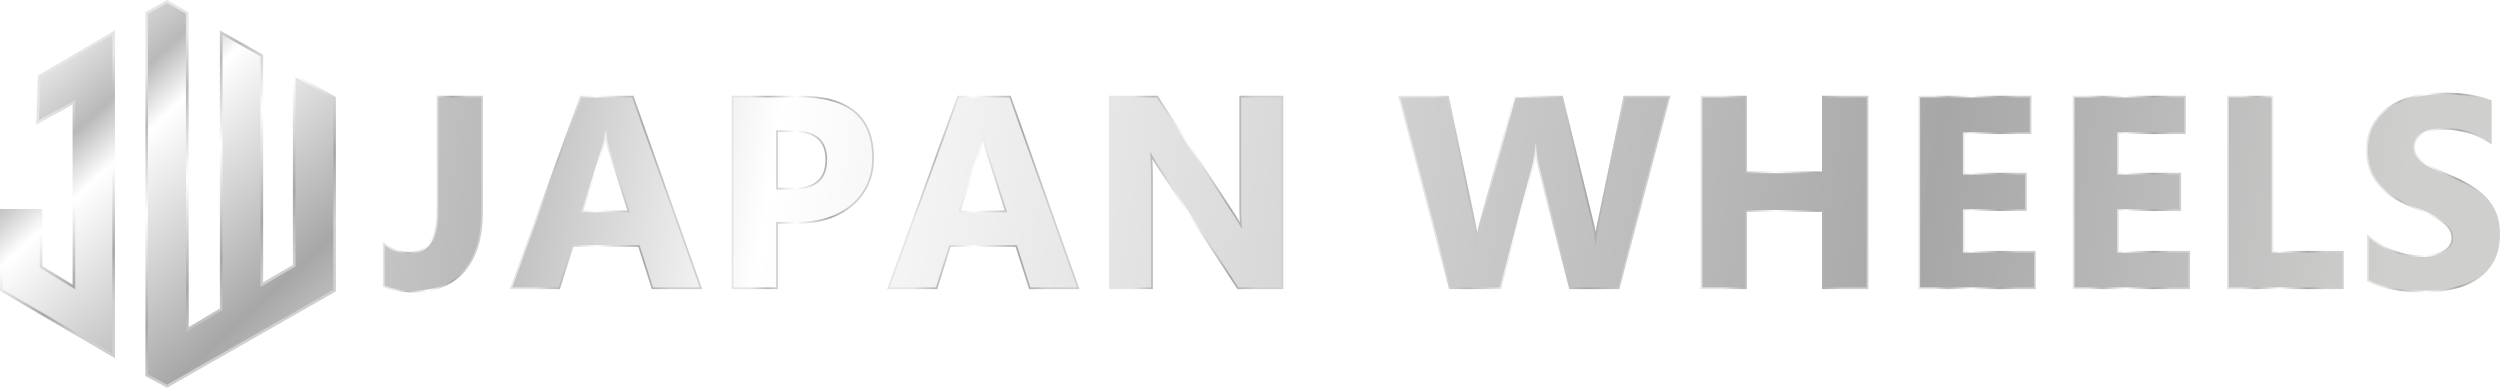
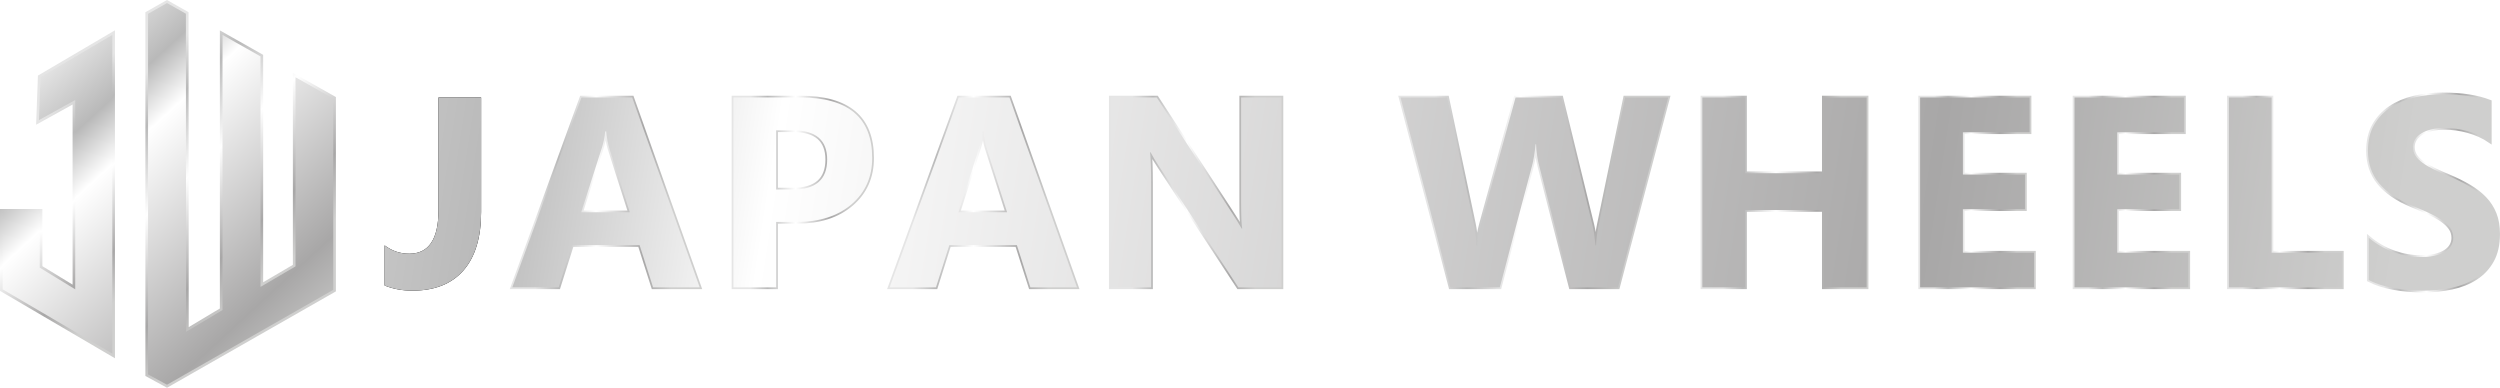
<svg xmlns="http://www.w3.org/2000/svg" version="1.1" id="Layer_1" x="0px" y="0px" viewBox="0 0 2833.22 439.43" style="enable-background:new 0 0 2833.22 439.43;" xml:space="preserve">
  <style type="text/css">
	.st0{fill:none;stroke:url(#SVGID_1_);stroke-width:4;stroke-miterlimit:10;}
	.st1{fill:none;stroke:url(#SVGID_00000148645438081372967380000000541914190006109086_);stroke-width:4;stroke-miterlimit:10;}
	.st2{fill:none;stroke:url(#SVGID_00000136411718623426394950000005036973091737929381_);stroke-width:4;stroke-miterlimit:10;}
	.st3{fill:none;stroke:url(#SVGID_00000071560730928927465040000015996666127432200085_);stroke-width:4;stroke-miterlimit:10;}
	.st4{fill:none;stroke:url(#SVGID_00000165914527800571986170000002375123288213078912_);stroke-width:4;stroke-miterlimit:10;}
	.st5{fill:none;stroke:url(#SVGID_00000137824814046259579730000014306689029196003510_);stroke-width:4;stroke-miterlimit:10;}
	.st6{fill:none;stroke:url(#SVGID_00000093149485251957924120000017783013049736775333_);stroke-width:4;stroke-miterlimit:10;}
	.st7{fill:none;stroke:url(#SVGID_00000129889502538300410060000011902659657702844600_);stroke-width:4;stroke-miterlimit:10;}
	.st8{fill:none;stroke:url(#SVGID_00000181068480331956836040000009734439213464844418_);stroke-width:4;stroke-miterlimit:10;}
	.st9{fill:none;stroke:url(#SVGID_00000147935790491422429160000007849290853217724605_);stroke-width:4;stroke-miterlimit:10;}
	.st10{fill:none;stroke:url(#SVGID_00000134968516050687194010000018225225610700408481_);stroke-width:4;stroke-miterlimit:10;}
	.st11{fill:url(#SVGID_00000067950951183907850050000007680379396889898419_);}
	.st12{fill:url(#SVGID_00000111172715590492124370000008392001401812006072_);}
	.st13{fill:url(#SVGID_00000147934090035872741870000015549867215325344425_);}
	.st14{fill:url(#SVGID_00000072975116758324281570000002258394561365209518_);}
	.st15{fill:url(#SVGID_00000180329912102092312250000009356270911203042453_);}
	.st16{fill:url(#SVGID_00000138553821605995895810000004554461366105321616_);}
	.st17{fill:url(#SVGID_00000057129187611723089180000011426083893228956566_);}
	.st18{fill:url(#SVGID_00000120541379813613077000000010914018875395354259_);}
	.st19{fill:url(#SVGID_00000043415157413632987500000013450951402915596212_);}
	.st20{fill:url(#SVGID_00000156559519775174751210000003695876370441360274_);}
	.st21{fill:url(#SVGID_00000142857875602463340620000010664545717454595457_);}
	.st22{fill:none;stroke:url(#SVGID_00000116210593987118440840000006085656109931313808_);stroke-width:6;stroke-miterlimit:10;}
	.st23{fill:none;stroke:url(#SVGID_00000035495004133895843720000002830891632315210656_);stroke-width:6;stroke-miterlimit:10;}
	.st24{fill:url(#SVGID_00000112618484057350922490000015117552431688226463_);}
	.st25{fill:url(#SVGID_00000096740736046864695660000003847946253327489430_);}
</style>
  <g>
    <g>
      <g>
        <linearGradient id="SVGID_1_" gradientUnits="userSpaceOnUse" x1="433.866" y1="219.943" x2="547.254" y2="219.943">
          <stop offset="0.134" style="stop-color:#E5E5E5" />
          <stop offset="0.253" style="stop-color:#B9B9B9" />
          <stop offset="0.449" style="stop-color:#FFFFFF" />
          <stop offset="0.694" style="stop-color:#A8A7A7" />
          <stop offset="0.839" style="stop-color:#CFCFCE" />
        </linearGradient>
-         <path class="st0" d="M545.25,240.27c0,28.81-6.68,50.87-20.03,66.17c-13.35,15.31-32.69,22.96-58,22.96     c-11.3,0-21.76-1.95-31.36-5.85v-45.47c8.3,6.3,17.61,9.45,27.91,9.45c22.11,0,33.16-16.4,33.16-49.22V110.48h48.32V240.27z" />
+         <path className="st0" d="M545.25,240.27c0,28.81-6.68,50.87-20.03,66.17c-13.35,15.31-32.69,22.96-58,22.96     c-11.3,0-21.76-1.95-31.36-5.85v-45.47c8.3,6.3,17.61,9.45,27.91,9.45c22.11,0,33.16-16.4,33.16-49.22V110.48h48.32V240.27z" />
        <linearGradient id="SVGID_00000150795069824963155040000002312261525676857477_" gradientUnits="userSpaceOnUse" x1="577.776" y1="218.067" x2="795.79" y2="218.067">
          <stop offset="0.134" style="stop-color:#E5E5E5" />
          <stop offset="0.253" style="stop-color:#B9B9B9" />
          <stop offset="0.449" style="stop-color:#FFFFFF" />
          <stop offset="0.694" style="stop-color:#A8A7A7" />
          <stop offset="0.839" style="stop-color:#CFCFCE" />
        </linearGradient>
        <path style="fill:none;stroke:url(#SVGID_00000150795069824963155040000002312261525676857477_);stroke-width:4;stroke-miterlimit:10;" d="     M792.96,325.65h-52.82l-15.31-47.87h-76.53l-15.16,47.87h-52.52l78.33-215.17h57.47L792.96,325.65z M713.73,240.57l-23.11-72.32     c-1.7-5.4-2.9-11.85-3.6-19.36h-1.2c-0.5,6.3-1.75,12.56-3.75,18.76l-23.41,72.93H713.73z" />
        <linearGradient id="SVGID_00000083051881823267287100000005828609973902227079_" gradientUnits="userSpaceOnUse" x1="829.185" y1="218.067" x2="990.439" y2="218.067">
          <stop offset="0.134" style="stop-color:#E5E5E5" />
          <stop offset="0.253" style="stop-color:#B9B9B9" />
          <stop offset="0.449" style="stop-color:#FFFFFF" />
          <stop offset="0.694" style="stop-color:#A8A7A7" />
          <stop offset="0.839" style="stop-color:#CFCFCE" />
        </linearGradient>
        <path style="fill:none;stroke:url(#SVGID_00000083051881823267287100000005828609973902227079_);stroke-width:4;stroke-miterlimit:10;" d="     M879.65,251.53v74.13h-48.47V110.48h75.93c54.22,0,81.33,22.86,81.33,68.57c0,21.61-7.78,39.09-23.33,52.44     c-15.56,13.35-36.34,20.03-62.35,20.03H879.65z M879.65,147.69v67.07h19.06c25.81,0,38.71-11.3,38.71-33.91     c0-22.11-12.9-33.16-38.71-33.16H879.65z" />
        <linearGradient id="SVGID_00000026845552514534773990000008359874544369545380_" gradientUnits="userSpaceOnUse" x1="1005.356" y1="218.067" x2="1223.37" y2="218.067">
          <stop offset="0.134" style="stop-color:#E5E5E5" />
          <stop offset="0.253" style="stop-color:#B9B9B9" />
          <stop offset="0.449" style="stop-color:#FFFFFF" />
          <stop offset="0.694" style="stop-color:#A8A7A7" />
          <stop offset="0.839" style="stop-color:#CFCFCE" />
        </linearGradient>
        <path style="fill:none;stroke:url(#SVGID_00000026845552514534773990000008359874544369545380_);stroke-width:4;stroke-miterlimit:10;" d="     M1220.54,325.65h-52.82l-15.31-47.87h-76.53l-15.16,47.87h-52.52l78.33-215.17h57.47L1220.54,325.65z M1141.31,240.57     l-23.11-72.32c-1.7-5.4-2.9-11.85-3.6-19.36h-1.2c-0.5,6.3-1.75,12.56-3.75,18.76l-23.41,72.93H1141.31z" />
        <linearGradient id="SVGID_00000140011665844012959780000005818614683380976318_" gradientUnits="userSpaceOnUse" x1="1256.765" y1="218.067" x2="1454.332" y2="218.067">
          <stop offset="0.134" style="stop-color:#E5E5E5" />
          <stop offset="0.253" style="stop-color:#B9B9B9" />
          <stop offset="0.449" style="stop-color:#FFFFFF" />
          <stop offset="0.694" style="stop-color:#A8A7A7" />
          <stop offset="0.839" style="stop-color:#CFCFCE" />
        </linearGradient>
        <path style="fill:none;stroke:url(#SVGID_00000140011665844012959780000005818614683380976318_);stroke-width:4;stroke-miterlimit:10;" d="     M1452.33,325.65h-48.92l-88.68-135.2c-5.2-7.9-8.8-13.85-10.8-17.86h-0.6c0.8,7.6,1.2,19.21,1.2,34.81v118.24h-45.77V110.48     h52.22l85.38,131c3.9,5.9,7.5,11.76,10.8,17.56h0.6c-0.8-5-1.2-14.86-1.2-29.56V110.48h45.77V325.65z" />
        <linearGradient id="SVGID_00000182511777221077720490000012333495871232014010_" gradientUnits="userSpaceOnUse" x1="1584.569" y1="218.067" x2="1893.164" y2="218.067">
          <stop offset="0.134" style="stop-color:#E5E5E5" />
          <stop offset="0.253" style="stop-color:#B9B9B9" />
          <stop offset="0.449" style="stop-color:#FFFFFF" />
          <stop offset="0.694" style="stop-color:#A8A7A7" />
          <stop offset="0.839" style="stop-color:#CFCFCE" />
        </linearGradient>
        <path style="fill:none;stroke:url(#SVGID_00000182511777221077720490000012333495871232014010_);stroke-width:4;stroke-miterlimit:10;" d="     M1890.57,110.48l-56.87,215.17h-53.72l-35.71-138.05c-1.9-7.2-3.05-15.25-3.45-24.16h-0.6c-0.9,9.8-2.2,17.86-3.9,24.16     l-36.61,138.05h-55.97l-56.57-215.17h52.97l30.31,143.3c1.3,6.1,2.25,14.31,2.85,24.61h0.9c0.4-7.7,1.85-16.1,4.35-25.21     l39.01-142.7h51.92l35.26,144.5c1.3,5.3,2.45,13.01,3.45,23.11h0.6c0.4-7.9,1.45-15.91,3.15-24.01l29.71-143.6H1890.57z" />
        <linearGradient id="SVGID_00000105412065554732650910000010692008526069021618_" gradientUnits="userSpaceOnUse" x1="1927.246" y1="218.067" x2="2117.46" y2="218.067">
          <stop offset="0.134" style="stop-color:#E5E5E5" />
          <stop offset="0.253" style="stop-color:#B9B9B9" />
          <stop offset="0.449" style="stop-color:#FFFFFF" />
          <stop offset="0.694" style="stop-color:#A8A7A7" />
          <stop offset="0.839" style="stop-color:#CFCFCE" />
        </linearGradient>
        <path style="fill:none;stroke:url(#SVGID_00000105412065554732650910000010692008526069021618_);stroke-width:4;stroke-miterlimit:10;" d="     M2115.46,325.65h-48.62v-87.63h-89.13v87.63h-48.47V110.48h48.47v85.83h89.13v-85.83h48.62V325.65z" />
        <linearGradient id="SVGID_00000023279864807185703080000004996383193114718384_" gradientUnits="userSpaceOnUse" x1="2174.048" y1="218.067" x2="2307.093" y2="218.067">
          <stop offset="0.134" style="stop-color:#E5E5E5" />
          <stop offset="0.253" style="stop-color:#B9B9B9" />
          <stop offset="0.449" style="stop-color:#FFFFFF" />
          <stop offset="0.694" style="stop-color:#A8A7A7" />
          <stop offset="0.839" style="stop-color:#CFCFCE" />
        </linearGradient>
        <path style="fill:none;stroke:url(#SVGID_00000023279864807185703080000004996383193114718384_);stroke-width:4;stroke-miterlimit:10;" d="     M2305.09,325.65h-129.04V110.48h124.09v39.46h-75.63v47.87h70.37v39.31h-70.37v49.22h80.58V325.65z" />
        <linearGradient id="SVGID_00000127726942689393667080000006239096587019353266_" gradientUnits="userSpaceOnUse" x1="2348.974" y1="218.067" x2="2482.018" y2="218.067">
          <stop offset="0.134" style="stop-color:#E5E5E5" />
          <stop offset="0.253" style="stop-color:#B9B9B9" />
          <stop offset="0.449" style="stop-color:#FFFFFF" />
          <stop offset="0.694" style="stop-color:#A8A7A7" />
          <stop offset="0.839" style="stop-color:#CFCFCE" />
        </linearGradient>
        <path style="fill:none;stroke:url(#SVGID_00000127726942689393667080000006239096587019353266_);stroke-width:4;stroke-miterlimit:10;" d="     M2480.02,325.65h-129.04V110.48h124.09v39.46h-75.63v47.87h70.37v39.31h-70.37v49.22h80.58V325.65z" />
        <linearGradient id="SVGID_00000037682605999286211600000005225013205853105831_" gradientUnits="userSpaceOnUse" x1="2523.901" y1="218.067" x2="2656.045" y2="218.067">
          <stop offset="0.134" style="stop-color:#E5E5E5" />
          <stop offset="0.253" style="stop-color:#B9B9B9" />
          <stop offset="0.449" style="stop-color:#FFFFFF" />
          <stop offset="0.694" style="stop-color:#A8A7A7" />
          <stop offset="0.839" style="stop-color:#CFCFCE" />
        </linearGradient>
        <path style="fill:none;stroke:url(#SVGID_00000037682605999286211600000005225013205853105831_);stroke-width:4;stroke-miterlimit:10;" d="     M2654.05,325.65H2525.9V110.48h48.47v175.86h79.68V325.65z" />
        <linearGradient id="SVGID_00000041273478035735872220000005653291485483766924_" gradientUnits="userSpaceOnUse" x1="2681.573" y1="218.142" x2="2833.224" y2="218.142">
          <stop offset="0.134" style="stop-color:#E5E5E5" />
          <stop offset="0.253" style="stop-color:#B9B9B9" />
          <stop offset="0.449" style="stop-color:#FFFFFF" />
          <stop offset="0.694" style="stop-color:#A8A7A7" />
          <stop offset="0.839" style="stop-color:#CFCFCE" />
        </linearGradient>
        <path style="fill:none;stroke:url(#SVGID_00000041273478035735872220000005653291485483766924_);stroke-width:4;stroke-miterlimit:10;" d="     M2684.47,317.4v-48.02c8.7,7.3,18.16,12.78,28.36,16.43c10.2,3.65,20.51,5.48,30.91,5.48c6.1,0,11.43-0.55,15.98-1.65     c4.55-1.1,8.35-2.63,11.4-4.58c3.05-1.95,5.33-4.25,6.83-6.9c1.5-2.65,2.25-5.52,2.25-8.63c0-4.2-1.2-7.95-3.6-11.25     c-2.4-3.3-5.68-6.35-9.83-9.15c-4.15-2.8-9.08-5.5-14.78-8.1c-5.7-2.6-11.85-5.25-18.46-7.95c-16.81-7-29.33-15.55-37.59-25.66     c-8.25-10.1-12.38-22.31-12.38-36.61c0-11.2,2.25-20.83,6.75-28.88c4.5-8.05,10.63-14.68,18.38-19.88     c7.75-5.2,16.73-9.03,26.93-11.48c10.2-2.45,21.01-3.68,32.41-3.68c11.2,0,21.13,0.68,29.79,2.03     c8.65,1.35,16.63,3.43,23.93,6.23V160c-3.6-2.5-7.53-4.7-11.78-6.6c-4.25-1.9-8.63-3.48-13.13-4.73     c-4.5-1.25-8.98-2.18-13.43-2.78c-4.45-0.6-8.68-0.9-12.68-0.9c-5.5,0-10.5,0.53-15.01,1.58c-4.5,1.05-8.3,2.53-11.4,4.43     c-3.1,1.9-5.5,4.18-7.2,6.83c-1.7,2.65-2.55,5.63-2.55,8.93c0,3.6,0.95,6.83,2.85,9.68c1.9,2.85,4.6,5.55,8.1,8.1     c3.5,2.55,7.75,5.05,12.75,7.5c5,2.45,10.65,4.98,16.96,7.58c8.6,3.6,16.33,7.43,23.18,11.48c6.85,4.05,12.73,8.63,17.63,13.73     c4.9,5.1,8.65,10.93,11.25,17.48c2.6,6.55,3.9,14.18,3.9,22.88c0,12-2.28,22.08-6.83,30.24c-4.55,8.15-10.73,14.76-18.53,19.81     c-7.8,5.05-16.88,8.68-27.23,10.88s-21.28,3.3-32.79,3.3c-11.8,0-23.03-1-33.69-3S2692.28,321.4,2684.47,317.4z" />
      </g>
      <g>
        <linearGradient id="SVGID_00000095305280479793251700000014953656262632940437_" gradientUnits="userSpaceOnUse" x1="-359.035" y1="86.411" x2="3255.53" y2="646.528">
          <stop offset="0.05" style="stop-color:#535454" />
          <stop offset="0.134" style="stop-color:#E5E5E5" />
          <stop offset="0.253" style="stop-color:#B9B9B9" />
          <stop offset="0.338" style="stop-color:#FFFFFF" />
          <stop offset="0.694" style="stop-color:#A8A7A7" />
          <stop offset="0.839" style="stop-color:#CFCFCE" />
        </linearGradient>
        <path style="fill:url(#SVGID_00000095305280479793251700000014953656262632940437_);" d="M545.25,240.27     c0,28.81-6.68,50.87-20.03,66.17c-13.35,15.31-32.69,22.96-58,22.96c-11.3,0-21.76-1.95-31.36-5.85v-45.47     c8.3,6.3,17.61,9.45,27.91,9.45c22.11,0,33.16-16.4,33.16-49.22V110.48h48.32V240.27z" />
        <linearGradient id="SVGID_00000042715322394427793490000001725039818176456862_" gradientUnits="userSpaceOnUse" x1="-355.331" y1="62.508" x2="3259.235" y2="622.624">
          <stop offset="0.05" style="stop-color:#535454" />
          <stop offset="0.134" style="stop-color:#E5E5E5" />
          <stop offset="0.253" style="stop-color:#B9B9B9" />
          <stop offset="0.338" style="stop-color:#FFFFFF" />
          <stop offset="0.694" style="stop-color:#A8A7A7" />
          <stop offset="0.839" style="stop-color:#CFCFCE" />
        </linearGradient>
        <path style="fill:url(#SVGID_00000042715322394427793490000001725039818176456862_);" d="M792.96,325.65h-52.82l-15.31-47.87     h-76.53l-15.16,47.87h-52.52l78.33-215.17h57.47L792.96,325.65z M713.73,240.57l-23.11-72.32c-1.7-5.4-2.9-11.85-3.6-19.36h-1.2     c-0.5,6.3-1.75,12.56-3.75,18.76l-23.41,72.93H713.73z" />
        <linearGradient id="SVGID_00000067933059705700313750000006667181379844961944_" gradientUnits="userSpaceOnUse" x1="-350.01" y1="28.167" x2="3264.556" y2="588.284">
          <stop offset="0.05" style="stop-color:#535454" />
          <stop offset="0.134" style="stop-color:#E5E5E5" />
          <stop offset="0.253" style="stop-color:#B9B9B9" />
          <stop offset="0.338" style="stop-color:#FFFFFF" />
          <stop offset="0.694" style="stop-color:#A8A7A7" />
          <stop offset="0.839" style="stop-color:#CFCFCE" />
        </linearGradient>
        <path style="fill:url(#SVGID_00000067933059705700313750000006667181379844961944_);" d="M879.65,251.53v74.13h-48.47V110.48     h75.93c54.22,0,81.33,22.86,81.33,68.57c0,21.61-7.78,39.09-23.33,52.44c-15.56,13.35-36.34,20.03-62.35,20.03H879.65z      M879.65,147.69v67.07h19.06c25.81,0,38.71-11.3,38.71-33.91c0-22.11-12.9-33.16-38.71-33.16H879.65z" />
        <linearGradient id="SVGID_00000094601705411318382880000009103010156662772141_" gradientUnits="userSpaceOnUse" x1="-345.304" y1="-2.197" x2="3269.261" y2="557.92">
          <stop offset="0.05" style="stop-color:#535454" />
          <stop offset="0.134" style="stop-color:#E5E5E5" />
          <stop offset="0.253" style="stop-color:#B9B9B9" />
          <stop offset="0.338" style="stop-color:#FFFFFF" />
          <stop offset="0.694" style="stop-color:#A8A7A7" />
          <stop offset="0.839" style="stop-color:#CFCFCE" />
        </linearGradient>
        <path style="fill:url(#SVGID_00000094601705411318382880000009103010156662772141_);" d="M1220.54,325.65h-52.82l-15.31-47.87     h-76.53l-15.16,47.87h-52.52l78.33-215.17h57.47L1220.54,325.65z M1141.31,240.57l-23.11-72.32c-1.7-5.4-2.9-11.85-3.6-19.36     h-1.2c-0.5,6.3-1.75,12.56-3.75,18.76l-23.41,72.93H1141.31z" />
        <linearGradient id="SVGID_00000101787632157589595750000003482082504774267783_" gradientUnits="userSpaceOnUse" x1="-338.752" y1="-44.483" x2="3275.814" y2="515.633">
          <stop offset="0.05" style="stop-color:#535454" />
          <stop offset="0.134" style="stop-color:#E5E5E5" />
          <stop offset="0.253" style="stop-color:#B9B9B9" />
          <stop offset="0.338" style="stop-color:#FFFFFF" />
          <stop offset="0.694" style="stop-color:#A8A7A7" />
          <stop offset="0.839" style="stop-color:#CFCFCE" />
        </linearGradient>
        <path style="fill:url(#SVGID_00000101787632157589595750000003482082504774267783_);" d="M1452.33,325.65h-48.92l-88.68-135.2     c-5.2-7.9-8.8-13.85-10.8-17.86h-0.6c0.8,7.6,1.2,19.21,1.2,34.81v118.24h-45.77V110.48h52.22l85.38,131     c3.9,5.9,7.5,11.76,10.8,17.56h0.6c-0.8-5-1.2-14.86-1.2-29.56V110.48h45.77V325.65z" />
        <linearGradient id="SVGID_00000078047288612978650560000011431979092560228537_" gradientUnits="userSpaceOnUse" x1="-329.1" y1="-106.77" x2="3285.466" y2="453.347">
          <stop offset="0.05" style="stop-color:#535454" />
          <stop offset="0.134" style="stop-color:#E5E5E5" />
          <stop offset="0.253" style="stop-color:#B9B9B9" />
          <stop offset="0.338" style="stop-color:#FFFFFF" />
          <stop offset="0.694" style="stop-color:#A8A7A7" />
          <stop offset="0.839" style="stop-color:#CFCFCE" />
        </linearGradient>
        <path style="fill:url(#SVGID_00000078047288612978650560000011431979092560228537_);" d="M1890.57,110.48l-56.87,215.17h-53.72     l-35.71-138.05c-1.9-7.2-3.05-15.25-3.45-24.16h-0.6c-0.9,9.8-2.2,17.86-3.9,24.16l-36.61,138.05h-55.97l-56.57-215.17h52.97     l30.31,143.3c1.3,6.1,2.25,14.31,2.85,24.61h0.9c0.4-7.7,1.85-16.1,4.35-25.21l39.01-142.7h51.92l35.26,144.5     c1.3,5.3,2.45,13.01,3.45,23.11h0.6c0.4-7.9,1.45-15.91,3.15-24.01l29.71-143.6H1890.57z" />
        <linearGradient id="SVGID_00000065069502508628676980000003434287318275307692_" gradientUnits="userSpaceOnUse" x1="-323.115" y1="-145.389" x2="3291.45" y2="414.728">
          <stop offset="0.05" style="stop-color:#535454" />
          <stop offset="0.134" style="stop-color:#E5E5E5" />
          <stop offset="0.253" style="stop-color:#B9B9B9" />
          <stop offset="0.338" style="stop-color:#FFFFFF" />
          <stop offset="0.694" style="stop-color:#A8A7A7" />
          <stop offset="0.839" style="stop-color:#CFCFCE" />
        </linearGradient>
        <path style="fill:url(#SVGID_00000065069502508628676980000003434287318275307692_);" d="M2115.46,325.65h-48.62v-87.63h-89.13     v87.63h-48.47V110.48h48.47v85.83h89.13v-85.83h48.62V325.65z" />
        <linearGradient id="SVGID_00000153673638761979451000000003835870671983615641_" gradientUnits="userSpaceOnUse" x1="-318.056" y1="-178.037" x2="3296.51" y2="382.08">
          <stop offset="0.05" style="stop-color:#535454" />
          <stop offset="0.134" style="stop-color:#E5E5E5" />
          <stop offset="0.253" style="stop-color:#B9B9B9" />
          <stop offset="0.338" style="stop-color:#FFFFFF" />
          <stop offset="0.694" style="stop-color:#A8A7A7" />
          <stop offset="0.839" style="stop-color:#CFCFCE" />
        </linearGradient>
        <path style="fill:url(#SVGID_00000153673638761979451000000003835870671983615641_);" d="M2305.09,325.65h-129.04V110.48h124.09     v39.46h-75.63v47.87h70.37v39.31h-70.37v49.22h80.58V325.65z" />
        <linearGradient id="SVGID_00000160883022084140159730000010409110418907563164_" gradientUnits="userSpaceOnUse" x1="-313.954" y1="-204.508" x2="3300.612" y2="355.609">
          <stop offset="0.05" style="stop-color:#535454" />
          <stop offset="0.134" style="stop-color:#E5E5E5" />
          <stop offset="0.253" style="stop-color:#B9B9B9" />
          <stop offset="0.338" style="stop-color:#FFFFFF" />
          <stop offset="0.694" style="stop-color:#A8A7A7" />
          <stop offset="0.839" style="stop-color:#CFCFCE" />
        </linearGradient>
        <path style="fill:url(#SVGID_00000160883022084140159730000010409110418907563164_);" d="M2480.02,325.65h-129.04V110.48h124.09     v39.46h-75.63v47.87h70.37v39.31h-70.37v49.22h80.58V325.65z" />
        <linearGradient id="SVGID_00000113340736457168107850000001447827473020251837_" gradientUnits="userSpaceOnUse" x1="-310.739" y1="-225.257" x2="3303.827" y2="334.86">
          <stop offset="0.05" style="stop-color:#535454" />
          <stop offset="0.134" style="stop-color:#E5E5E5" />
          <stop offset="0.253" style="stop-color:#B9B9B9" />
          <stop offset="0.338" style="stop-color:#FFFFFF" />
          <stop offset="0.694" style="stop-color:#A8A7A7" />
          <stop offset="0.839" style="stop-color:#CFCFCE" />
        </linearGradient>
        <path style="fill:url(#SVGID_00000113340736457168107850000001447827473020251837_);" d="M2654.05,325.65H2525.9V110.48h48.47     v175.86h79.68V325.65z" />
        <linearGradient id="SVGID_00000106143851488820926160000013106249783981851789_" gradientUnits="userSpaceOnUse" x1="-305.879" y1="-256.62" x2="3308.687" y2="303.496">
          <stop offset="0.05" style="stop-color:#535454" />
          <stop offset="0.134" style="stop-color:#E5E5E5" />
          <stop offset="0.253" style="stop-color:#B9B9B9" />
          <stop offset="0.338" style="stop-color:#FFFFFF" />
          <stop offset="0.694" style="stop-color:#A8A7A7" />
          <stop offset="0.839" style="stop-color:#CFCFCE" />
        </linearGradient>
        <path style="fill:url(#SVGID_00000106143851488820926160000013106249783981851789_);" d="M2684.47,317.4v-48.02     c8.7,7.3,18.16,12.78,28.36,16.43c10.2,3.65,20.51,5.48,30.91,5.48c6.1,0,11.43-0.55,15.98-1.65c4.55-1.1,8.35-2.63,11.4-4.58     c3.05-1.95,5.33-4.25,6.83-6.9c1.5-2.65,2.25-5.52,2.25-8.63c0-4.2-1.2-7.95-3.6-11.25c-2.4-3.3-5.68-6.35-9.83-9.15     c-4.15-2.8-9.08-5.5-14.78-8.1c-5.7-2.6-11.85-5.25-18.46-7.95c-16.81-7-29.33-15.55-37.59-25.66     c-8.25-10.1-12.38-22.31-12.38-36.61c0-11.2,2.25-20.83,6.75-28.88c4.5-8.05,10.63-14.68,18.38-19.88     c7.75-5.2,16.73-9.03,26.93-11.48c10.2-2.45,21.01-3.68,32.41-3.68c11.2,0,21.13,0.68,29.79,2.03     c8.65,1.35,16.63,3.43,23.93,6.23V160c-3.6-2.5-7.53-4.7-11.78-6.6c-4.25-1.9-8.63-3.48-13.13-4.73     c-4.5-1.25-8.98-2.18-13.43-2.78c-4.45-0.6-8.68-0.9-12.68-0.9c-5.5,0-10.5,0.53-15.01,1.58c-4.5,1.05-8.3,2.53-11.4,4.43     c-3.1,1.9-5.5,4.18-7.2,6.83c-1.7,2.65-2.55,5.63-2.55,8.93c0,3.6,0.95,6.83,2.85,9.68c1.9,2.85,4.6,5.55,8.1,8.1     c3.5,2.55,7.75,5.05,12.75,7.5c5,2.45,10.65,4.98,16.96,7.58c8.6,3.6,16.33,7.43,23.18,11.48c6.85,4.05,12.73,8.63,17.63,13.73     c4.9,5.1,8.65,10.93,11.25,17.48c2.6,6.55,3.9,14.18,3.9,22.88c0,12-2.28,22.08-6.83,30.24c-4.55,8.15-10.73,14.76-18.53,19.81     c-7.8,5.05-16.88,8.68-27.23,10.88s-21.28,3.3-32.79,3.3c-11.8,0-23.03-1-33.69-3S2692.28,321.4,2684.47,317.4z" />
      </g>
    </g>
    <g>
      <g>
        <linearGradient id="SVGID_00000112603517228431717140000016622256709479496886_" gradientUnits="userSpaceOnUse" x1="6.975" y1="118.798" x2="206.651" y2="335.718">
          <stop offset="0.134" style="stop-color:#E5E5E5" />
          <stop offset="0.253" style="stop-color:#B9B9B9" />
          <stop offset="0.449" style="stop-color:#FFFFFF" />
          <stop offset="0.694" style="stop-color:#A8A7A7" />
          <stop offset="0.839" style="stop-color:#CFCFCE" />
        </linearGradient>
        <polygon style="fill:none;stroke:url(#SVGID_00000112603517228431717140000016622256709479496886_);stroke-width:6;stroke-miterlimit:10;" points="     45.92,87.41 127.28,39.58 127.28,400.78 3,327.92 3,239.85 45.02,239.85 45.02,303.33 85.26,327.92 85.26,113.34 44.13,136.14         " />
        <linearGradient id="SVGID_00000163048983978078638970000015397118527396427140_" gradientUnits="userSpaceOnUse" x1="96.559" y1="76.664" x2="353.215" y2="355.485">
          <stop offset="0.134" style="stop-color:#E5E5E5" />
          <stop offset="0.253" style="stop-color:#B9B9B9" />
          <stop offset="0.449" style="stop-color:#FFFFFF" />
          <stop offset="0.694" style="stop-color:#A8A7A7" />
          <stop offset="0.839" style="stop-color:#CFCFCE" />
        </linearGradient>
        <polygon style="fill:none;stroke:url(#SVGID_00000163048983978078638970000015397118527396427140_);stroke-width:6;stroke-miterlimit:10;" points="     189.26,3.45 167.77,15.62 167.77,424.31 189.26,435.99 377.67,328.47 377.67,111.73 334.91,87.59 334.91,301.86 295.23,325.13      295.23,63.92 252.18,39.58 252.18,351.31 210.87,376.01 210.67,15.56    " />
      </g>
      <g>
        <linearGradient id="SVGID_00000039852015071618336970000011719113969464414364_" gradientUnits="userSpaceOnUse" x1="-52.905" y1="55.509" x2="383.593" y2="529.705">
          <stop offset="0.05" style="stop-color:#535454" />
          <stop offset="0.134" style="stop-color:#E5E5E5" />
          <stop offset="0.253" style="stop-color:#B9B9B9" />
          <stop offset="0.338" style="stop-color:#FFFFFF" />
          <stop offset="0.694" style="stop-color:#A8A7A7" />
          <stop offset="0.839" style="stop-color:#CFCFCE" />
        </linearGradient>
        <polygon style="fill:url(#SVGID_00000039852015071618336970000011719113969464414364_);" points="45.92,87.41 127.28,39.58      127.28,400.78 3,327.92 3,239.85 45.02,239.85 45.02,303.33 85.26,327.92 85.26,113.34 44.13,136.14    " />
        <linearGradient id="SVGID_00000063591090896137890730000011469536290325903496_" gradientUnits="userSpaceOnUse" x1="17.471" y1="-9.272" x2="453.969" y2="464.924">
          <stop offset="0.05" style="stop-color:#535454" />
          <stop offset="0.134" style="stop-color:#E5E5E5" />
          <stop offset="0.253" style="stop-color:#B9B9B9" />
          <stop offset="0.338" style="stop-color:#FFFFFF" />
          <stop offset="0.694" style="stop-color:#A8A7A7" />
          <stop offset="0.839" style="stop-color:#CFCFCE" />
        </linearGradient>
        <polygon style="fill:url(#SVGID_00000063591090896137890730000011469536290325903496_);" points="189.26,3.45 167.77,15.62      167.77,424.31 189.26,435.99 377.67,328.47 377.67,111.73 334.91,87.59 334.91,301.86 295.23,325.13 295.23,63.92 252.18,39.58      252.18,351.31 210.87,376.01 210.67,15.56    " />
      </g>
    </g>
  </g>
</svg>
